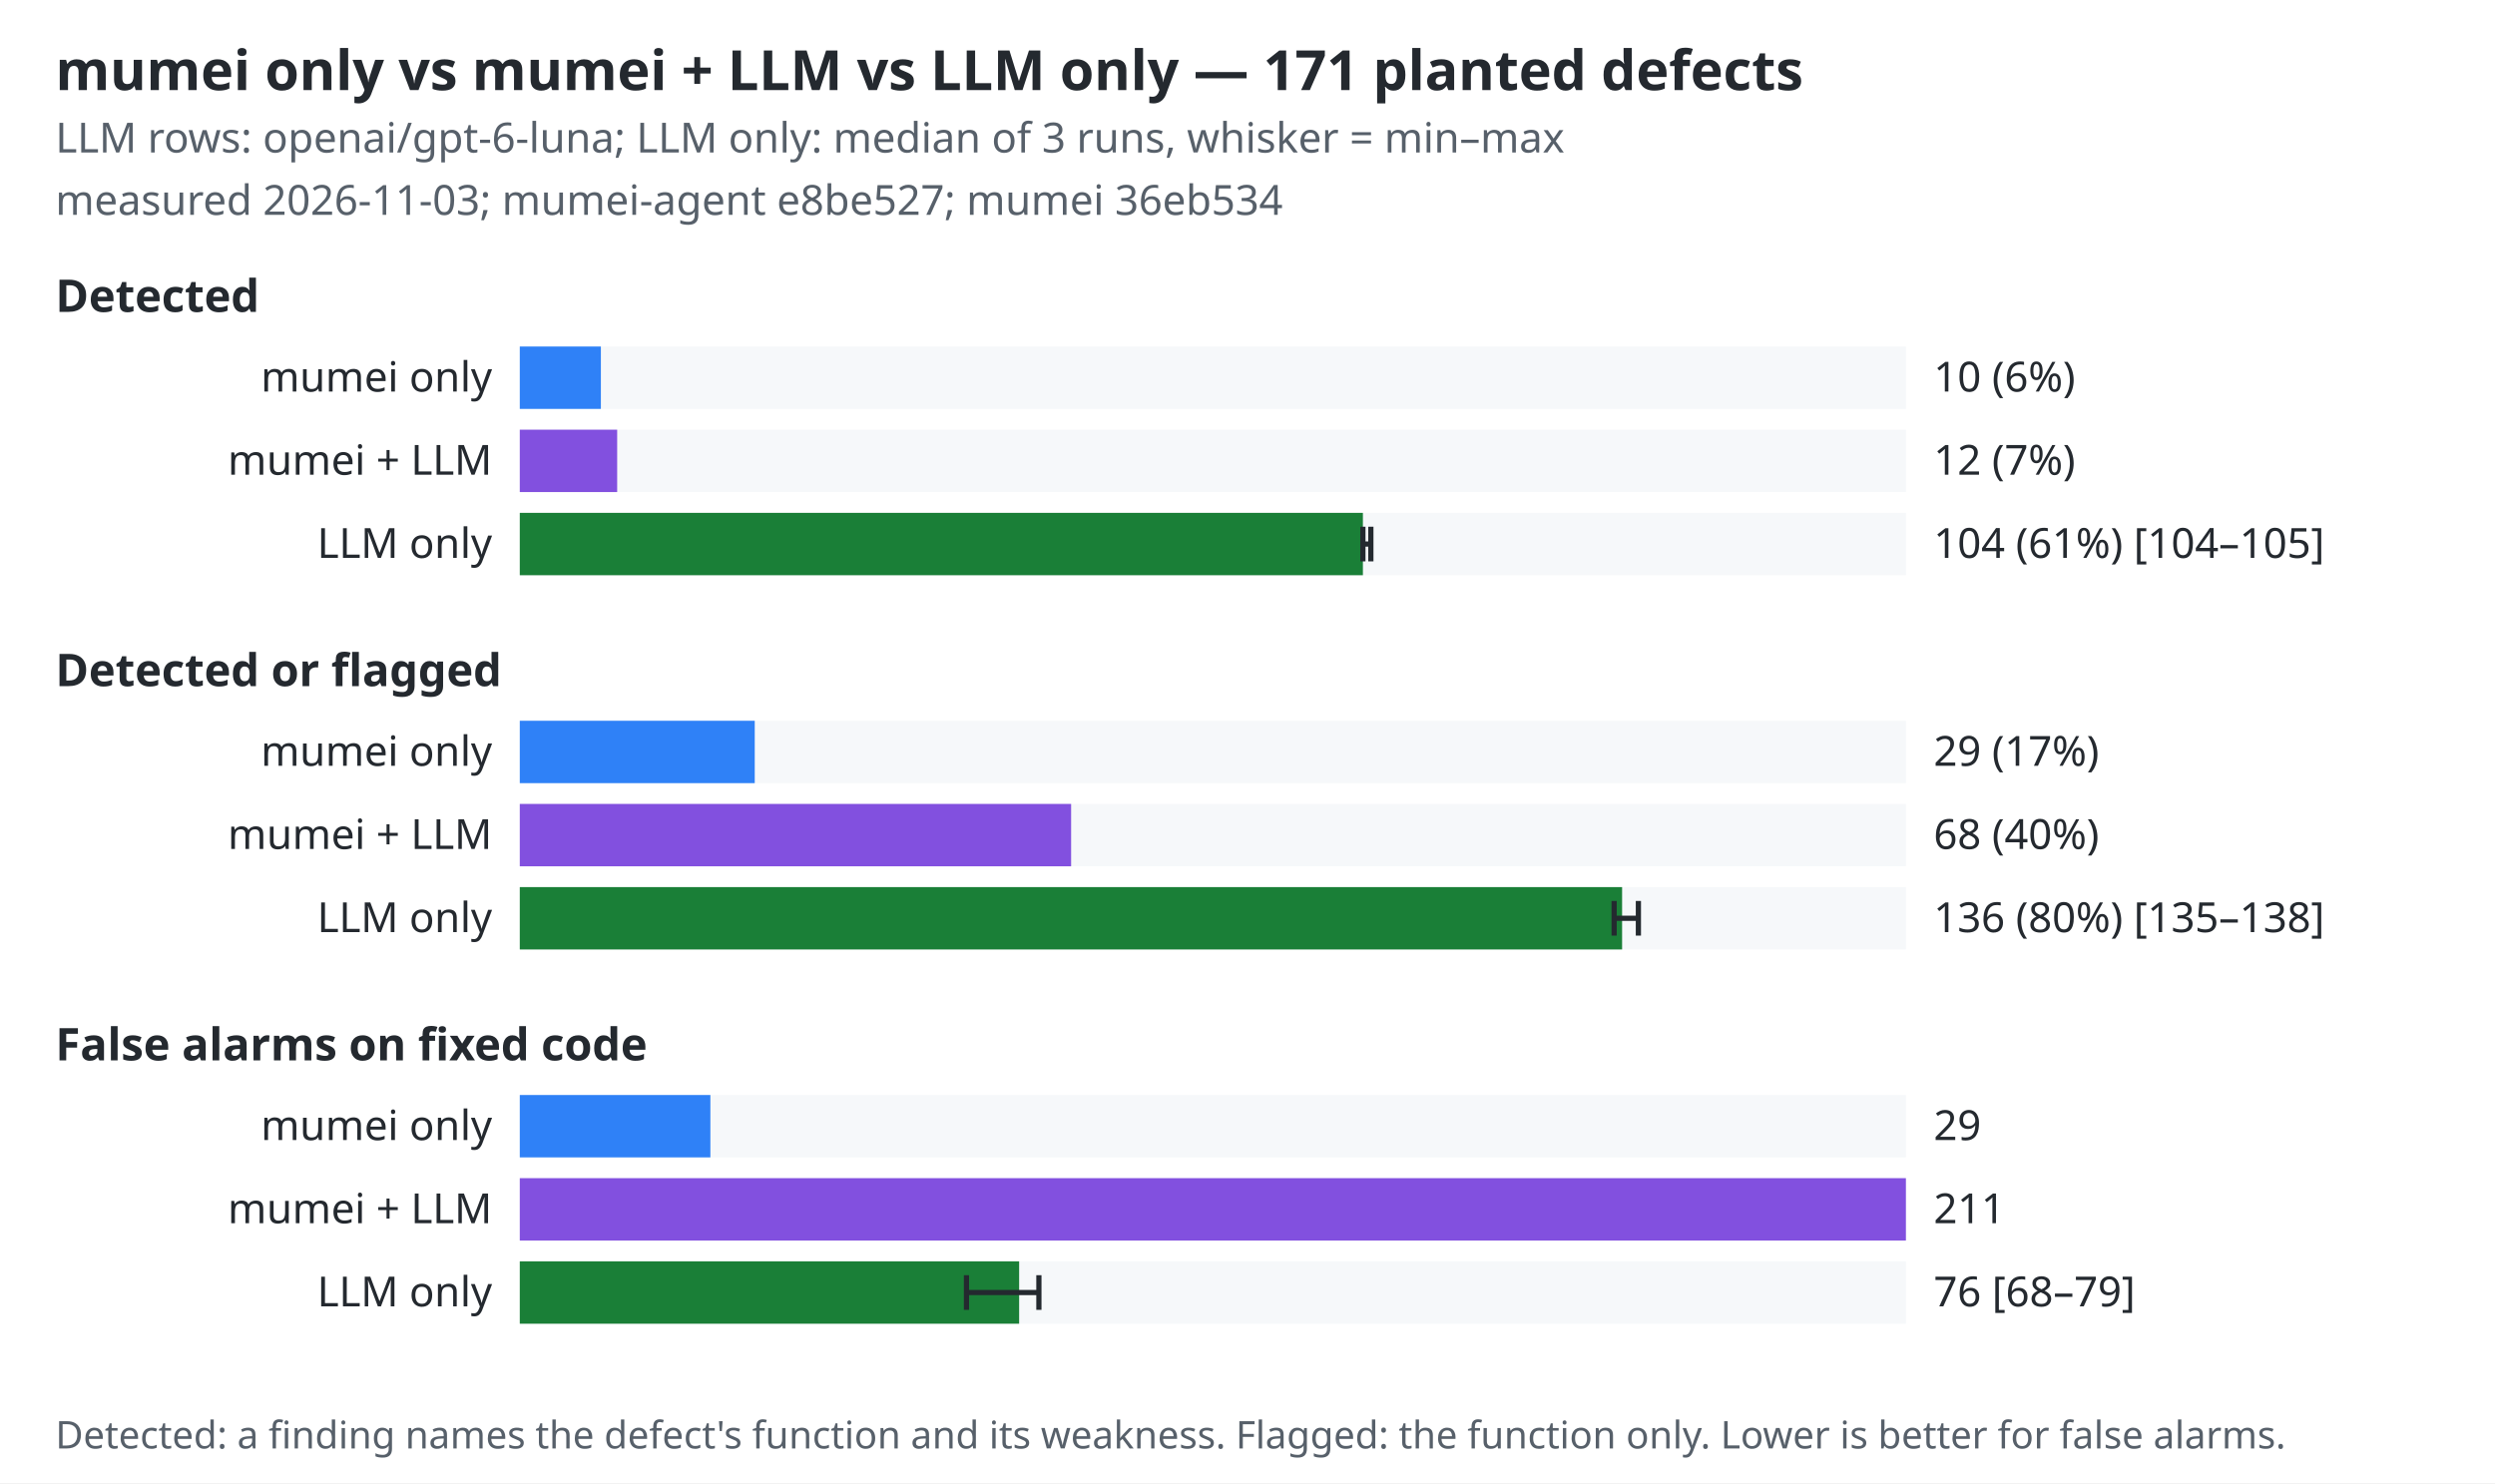
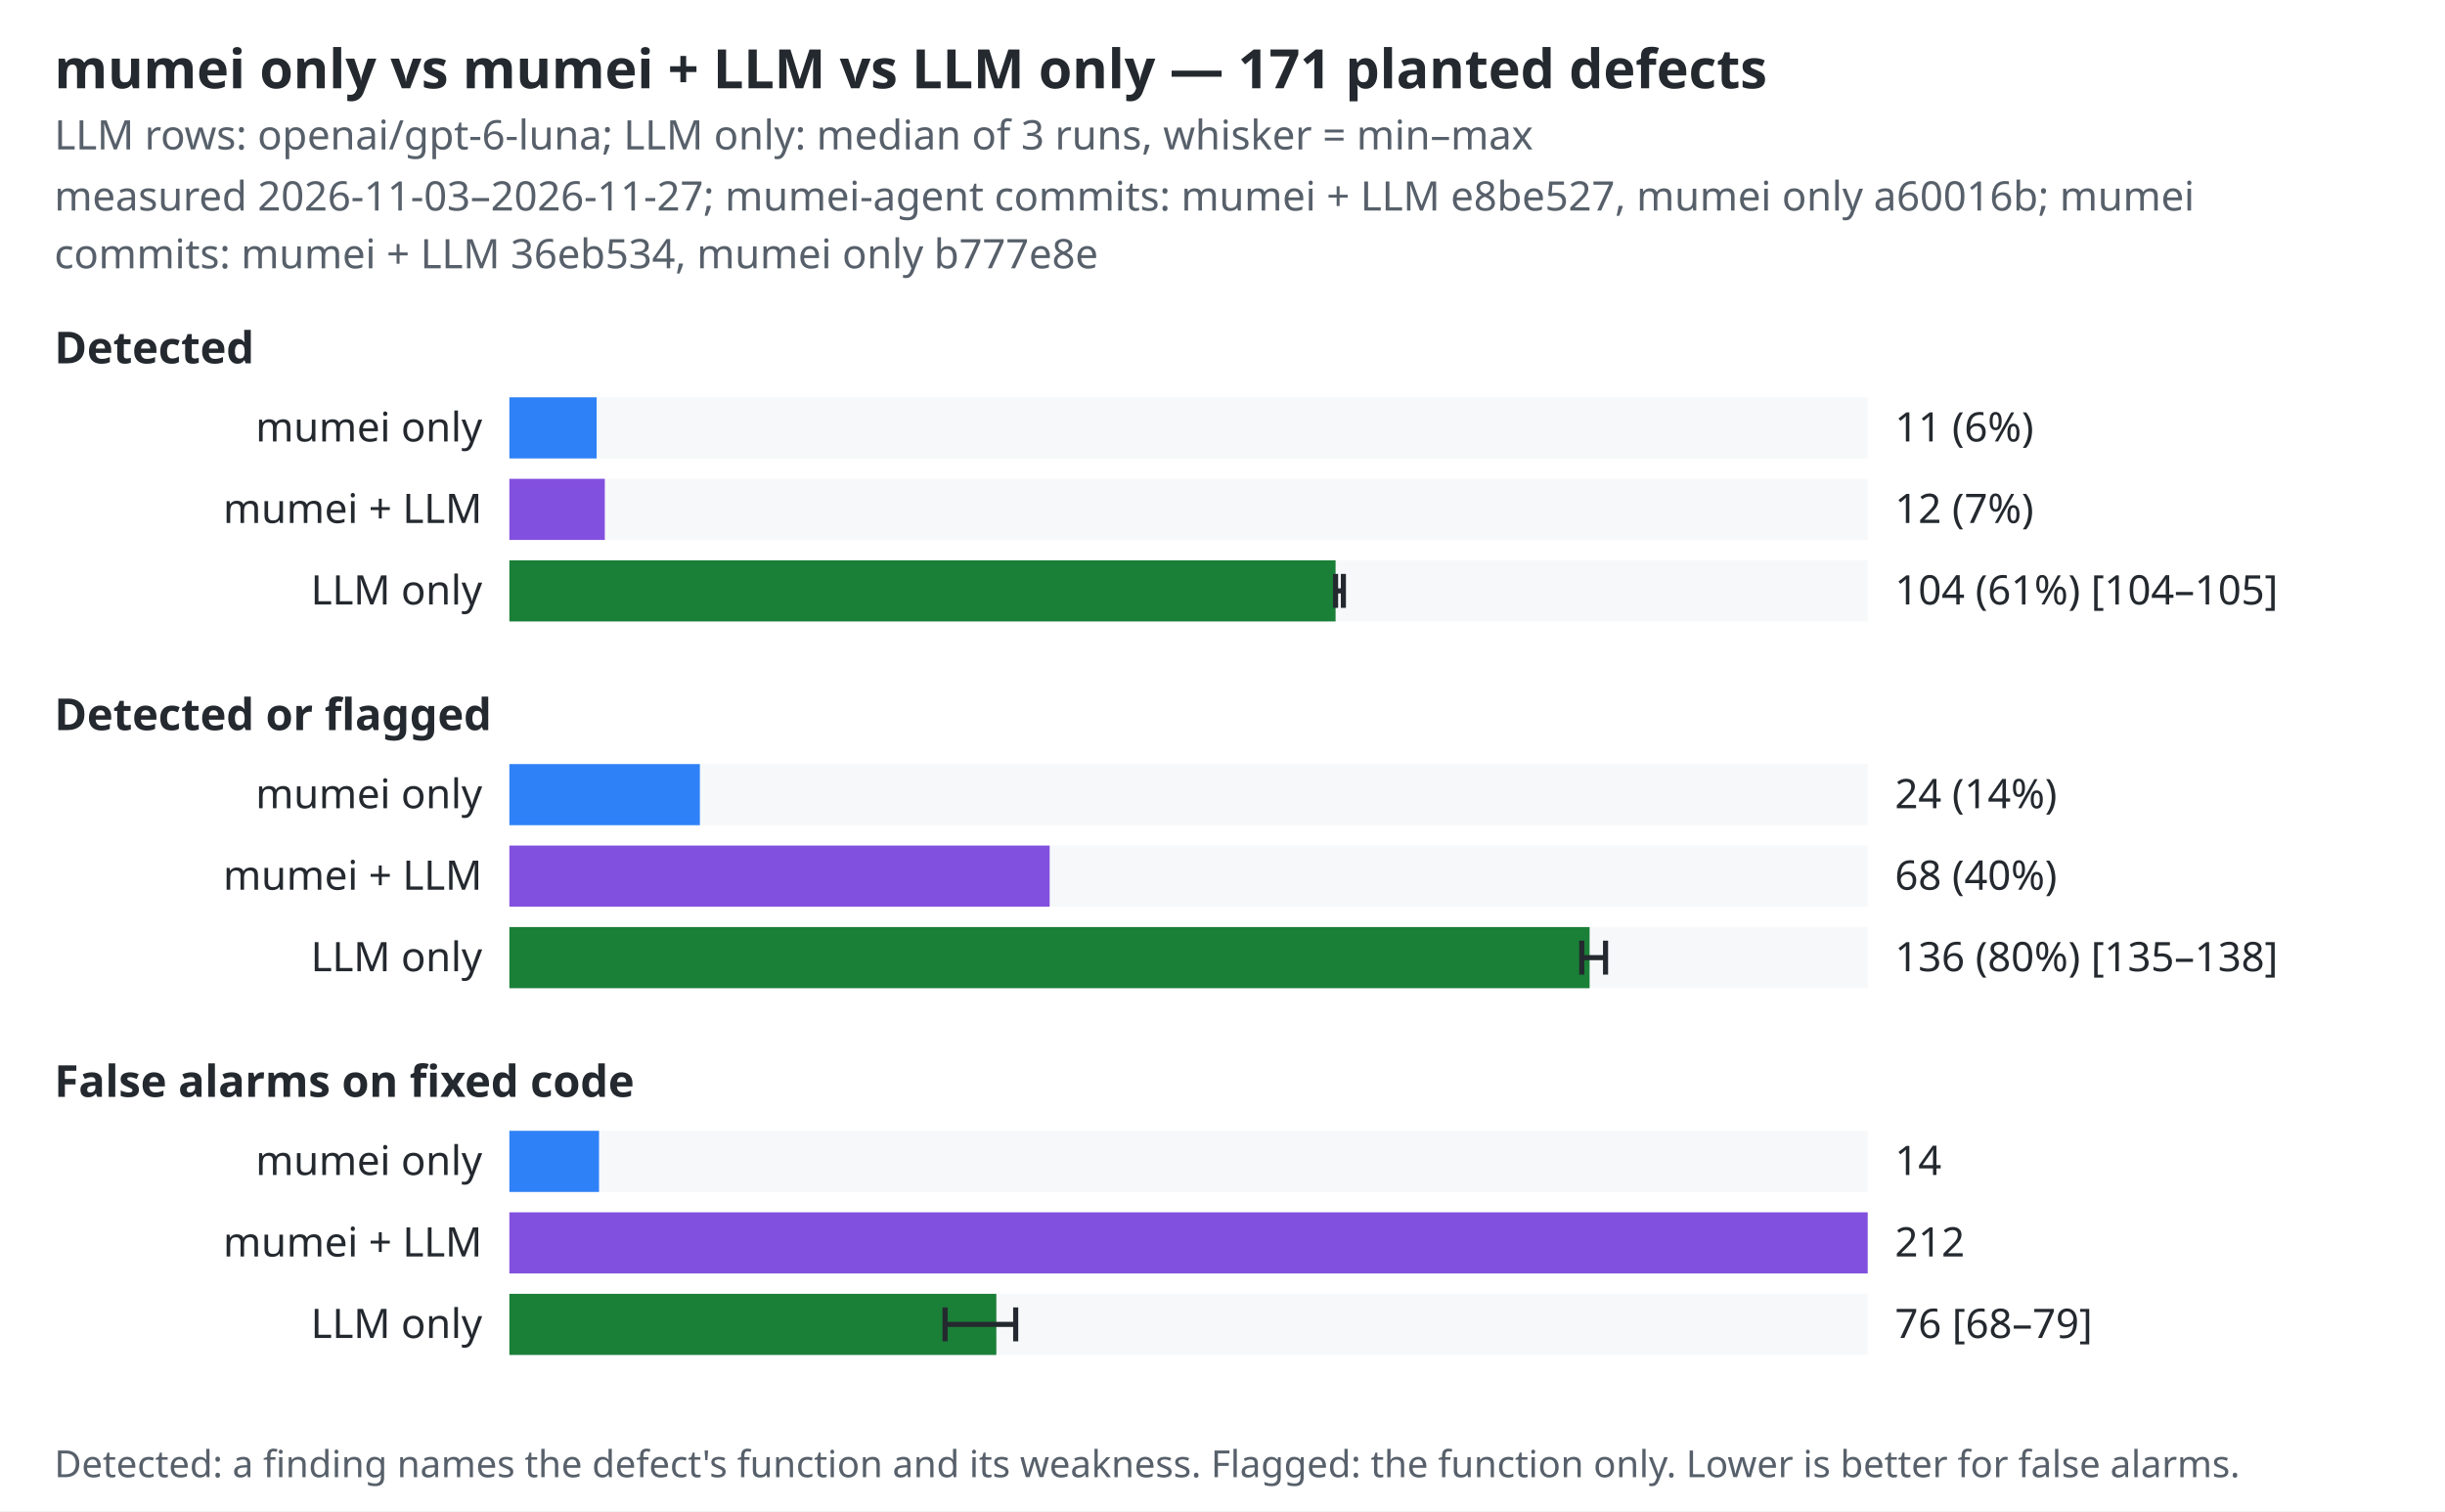
- <svg xmlns="http://www.w3.org/2000/svg" viewBox="0 0 720 428" font-family="sans-serif">
-   <rect width="720" height="428" fill="white" />
+ <svg xmlns="http://www.w3.org/2000/svg" viewBox="0 0 720 445" font-family="sans-serif">
+   <rect width="720" height="445" fill="white" />
  <text x="16" y="26" font-size="16" font-weight="bold" fill="#24292f">mumei only vs mumei + LLM vs LLM only — 171 planted defects</text>
  <text x="16" y="44" font-size="12" fill="#57606a">LLM rows: openai/gpt-6-luna; LLM only: median of 3 runs, whisker = min–max</text>
-   <text x="16" y="62" font-size="12" fill="#57606a">measured 2026-11-03; mumei-agent e8be527; mumei 36eb534</text>
-   <text x="16" y="90" font-size="13" font-weight="bold" fill="#24292f">Detected</text>
-   <text x="142" y="113" font-size="12" fill="#24292f" text-anchor="end">mumei only</text>
-   <rect x="150" y="100" width="400" height="18" fill="#f6f8fa" />
-   <rect x="150" y="100" width="23.4" height="18" fill="#2f81f7" />
-   <text x="558" y="113" font-size="12" fill="#24292f">10 (6%)</text>
-   <text x="142" y="137" font-size="12" fill="#24292f" text-anchor="end">mumei + LLM</text>
-   <rect x="150" y="124" width="400" height="18" fill="#f6f8fa" />
-   <rect x="150" y="124" width="28.1" height="18" fill="#8250df" />
-   <text x="558" y="137" font-size="12" fill="#24292f">12 (7%)</text>
-   <text x="142" y="161" font-size="12" fill="#24292f" text-anchor="end">LLM only</text>
-   <rect x="150" y="148" width="400" height="18" fill="#f6f8fa" />
-   <rect x="150" y="148" width="243.3" height="18" fill="#1a7f37" />
-   <line x1="393.3" y1="157.0" x2="395.6" y2="157.0" stroke="#24292f" stroke-width="1.5" />
-   <line x1="393.3" y1="152" x2="393.3" y2="162" stroke="#24292f" stroke-width="1.5" />
-   <line x1="395.6" y1="152" x2="395.6" y2="162" stroke="#24292f" stroke-width="1.5" />
-   <text x="558" y="161" font-size="12" fill="#24292f">104 (61%) [104–105]</text>
-   <text x="16" y="198" font-size="13" font-weight="bold" fill="#24292f">Detected or flagged</text>
-   <text x="142" y="221" font-size="12" fill="#24292f" text-anchor="end">mumei only</text>
-   <rect x="150" y="208" width="400" height="18" fill="#f6f8fa" />
-   <rect x="150" y="208" width="67.8" height="18" fill="#2f81f7" />
-   <text x="558" y="221" font-size="12" fill="#24292f">29 (17%)</text>
-   <text x="142" y="245" font-size="12" fill="#24292f" text-anchor="end">mumei + LLM</text>
-   <rect x="150" y="232" width="400" height="18" fill="#f6f8fa" />
-   <rect x="150" y="232" width="159.1" height="18" fill="#8250df" />
-   <text x="558" y="245" font-size="12" fill="#24292f">68 (40%)</text>
-   <text x="142" y="269" font-size="12" fill="#24292f" text-anchor="end">LLM only</text>
-   <rect x="150" y="256" width="400" height="18" fill="#f6f8fa" />
-   <rect x="150" y="256" width="318.1" height="18" fill="#1a7f37" />
-   <line x1="465.8" y1="265.0" x2="472.8" y2="265.0" stroke="#24292f" stroke-width="1.5" />
-   <line x1="465.8" y1="260" x2="465.8" y2="270" stroke="#24292f" stroke-width="1.5" />
-   <line x1="472.8" y1="260" x2="472.8" y2="270" stroke="#24292f" stroke-width="1.5" />
-   <text x="558" y="269" font-size="12" fill="#24292f">136 (80%) [135–138]</text>
-   <text x="16" y="306" font-size="13" font-weight="bold" fill="#24292f">False alarms on fixed code</text>
-   <text x="142" y="329" font-size="12" fill="#24292f" text-anchor="end">mumei only</text>
-   <rect x="150" y="316" width="400" height="18" fill="#f6f8fa" />
-   <rect x="150" y="316" width="55.0" height="18" fill="#2f81f7" />
-   <text x="558" y="329" font-size="12" fill="#24292f">29</text>
-   <text x="142" y="353" font-size="12" fill="#24292f" text-anchor="end">mumei + LLM</text>
-   <rect x="150" y="340" width="400" height="18" fill="#f6f8fa" />
-   <rect x="150" y="340" width="400.0" height="18" fill="#8250df" />
-   <text x="558" y="353" font-size="12" fill="#24292f">211</text>
-   <text x="142" y="377" font-size="12" fill="#24292f" text-anchor="end">LLM only</text>
-   <rect x="150" y="364" width="400" height="18" fill="#f6f8fa" />
-   <rect x="150" y="364" width="144.1" height="18" fill="#1a7f37" />
-   <line x1="278.9" y1="373.0" x2="299.8" y2="373.0" stroke="#24292f" stroke-width="1.5" />
-   <line x1="278.9" y1="368" x2="278.9" y2="378" stroke="#24292f" stroke-width="1.5" />
-   <line x1="299.8" y1="368" x2="299.8" y2="378" stroke="#24292f" stroke-width="1.5" />
-   <text x="558" y="377" font-size="12" fill="#24292f">76 [68–79]</text>
-   <text x="16" y="418" font-size="11" fill="#57606a">Detected: a finding names the defect's function and its weakness. Flagged: the function only. Lower is better for false alarms.</text>
+   <text x="16" y="62" font-size="12" fill="#57606a">measured 2026-11-03–2026-11-27; mumei-agent commits: mumei + LLM e8be527, mumei only a60016b; mumei</text>
+   <text x="16" y="79" font-size="12" fill="#57606a">commits: mumei + LLM 36eb534, mumei only b777e8e</text>
+   <text x="16" y="107" font-size="13" font-weight="bold" fill="#24292f">Detected</text>
+   <text x="142" y="130" font-size="12" fill="#24292f" text-anchor="end">mumei only</text>
+   <rect x="150" y="117" width="400" height="18" fill="#f6f8fa" />
+   <rect x="150" y="117" width="25.7" height="18" fill="#2f81f7" />
+   <text x="558" y="130" font-size="12" fill="#24292f">11 (6%)</text>
+   <text x="142" y="154" font-size="12" fill="#24292f" text-anchor="end">mumei + LLM</text>
+   <rect x="150" y="141" width="400" height="18" fill="#f6f8fa" />
+   <rect x="150" y="141" width="28.1" height="18" fill="#8250df" />
+   <text x="558" y="154" font-size="12" fill="#24292f">12 (7%)</text>
+   <text x="142" y="178" font-size="12" fill="#24292f" text-anchor="end">LLM only</text>
+   <rect x="150" y="165" width="400" height="18" fill="#f6f8fa" />
+   <rect x="150" y="165" width="243.3" height="18" fill="#1a7f37" />
+   <line x1="393.3" y1="174.0" x2="395.6" y2="174.0" stroke="#24292f" stroke-width="1.5" />
+   <line x1="393.3" y1="169" x2="393.3" y2="179" stroke="#24292f" stroke-width="1.5" />
+   <line x1="395.6" y1="169" x2="395.6" y2="179" stroke="#24292f" stroke-width="1.5" />
+   <text x="558" y="178" font-size="12" fill="#24292f">104 (61%) [104–105]</text>
+   <text x="16" y="215" font-size="13" font-weight="bold" fill="#24292f">Detected or flagged</text>
+   <text x="142" y="238" font-size="12" fill="#24292f" text-anchor="end">mumei only</text>
+   <rect x="150" y="225" width="400" height="18" fill="#f6f8fa" />
+   <rect x="150" y="225" width="56.1" height="18" fill="#2f81f7" />
+   <text x="558" y="238" font-size="12" fill="#24292f">24 (14%)</text>
+   <text x="142" y="262" font-size="12" fill="#24292f" text-anchor="end">mumei + LLM</text>
+   <rect x="150" y="249" width="400" height="18" fill="#f6f8fa" />
+   <rect x="150" y="249" width="159.1" height="18" fill="#8250df" />
+   <text x="558" y="262" font-size="12" fill="#24292f">68 (40%)</text>
+   <text x="142" y="286" font-size="12" fill="#24292f" text-anchor="end">LLM only</text>
+   <rect x="150" y="273" width="400" height="18" fill="#f6f8fa" />
+   <rect x="150" y="273" width="318.1" height="18" fill="#1a7f37" />
+   <line x1="465.8" y1="282.0" x2="472.8" y2="282.0" stroke="#24292f" stroke-width="1.5" />
+   <line x1="465.8" y1="277" x2="465.8" y2="287" stroke="#24292f" stroke-width="1.5" />
+   <line x1="472.8" y1="277" x2="472.8" y2="287" stroke="#24292f" stroke-width="1.5" />
+   <text x="558" y="286" font-size="12" fill="#24292f">136 (80%) [135–138]</text>
+   <text x="16" y="323" font-size="13" font-weight="bold" fill="#24292f">False alarms on fixed code</text>
+   <text x="142" y="346" font-size="12" fill="#24292f" text-anchor="end">mumei only</text>
+   <rect x="150" y="333" width="400" height="18" fill="#f6f8fa" />
+   <rect x="150" y="333" width="26.4" height="18" fill="#2f81f7" />
+   <text x="558" y="346" font-size="12" fill="#24292f">14</text>
+   <text x="142" y="370" font-size="12" fill="#24292f" text-anchor="end">mumei + LLM</text>
+   <rect x="150" y="357" width="400" height="18" fill="#f6f8fa" />
+   <rect x="150" y="357" width="400.0" height="18" fill="#8250df" />
+   <text x="558" y="370" font-size="12" fill="#24292f">212</text>
+   <text x="142" y="394" font-size="12" fill="#24292f" text-anchor="end">LLM only</text>
+   <rect x="150" y="381" width="400" height="18" fill="#f6f8fa" />
+   <rect x="150" y="381" width="143.4" height="18" fill="#1a7f37" />
+   <line x1="278.3" y1="390.0" x2="299.1" y2="390.0" stroke="#24292f" stroke-width="1.5" />
+   <line x1="278.3" y1="385" x2="278.3" y2="395" stroke="#24292f" stroke-width="1.5" />
+   <line x1="299.1" y1="385" x2="299.1" y2="395" stroke="#24292f" stroke-width="1.5" />
+   <text x="558" y="394" font-size="12" fill="#24292f">76 [68–79]</text>
+   <text x="16" y="435" font-size="11" fill="#57606a">Detected: a finding names the defect's function and its weakness. Flagged: the function only. Lower is better for false alarms.</text>
</svg>
